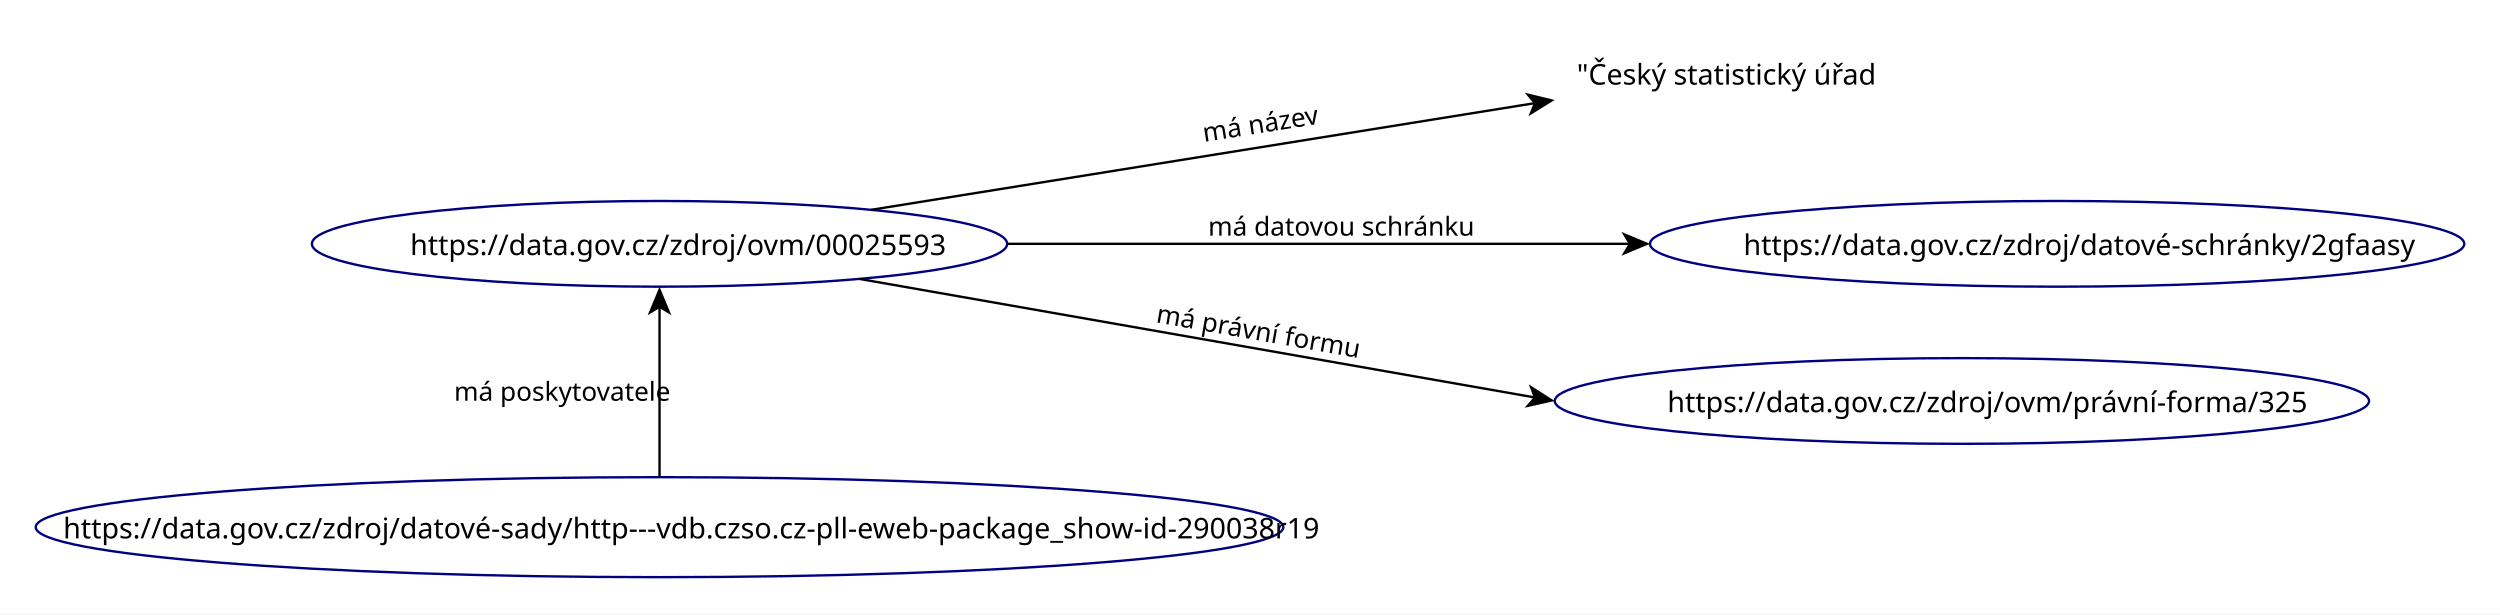
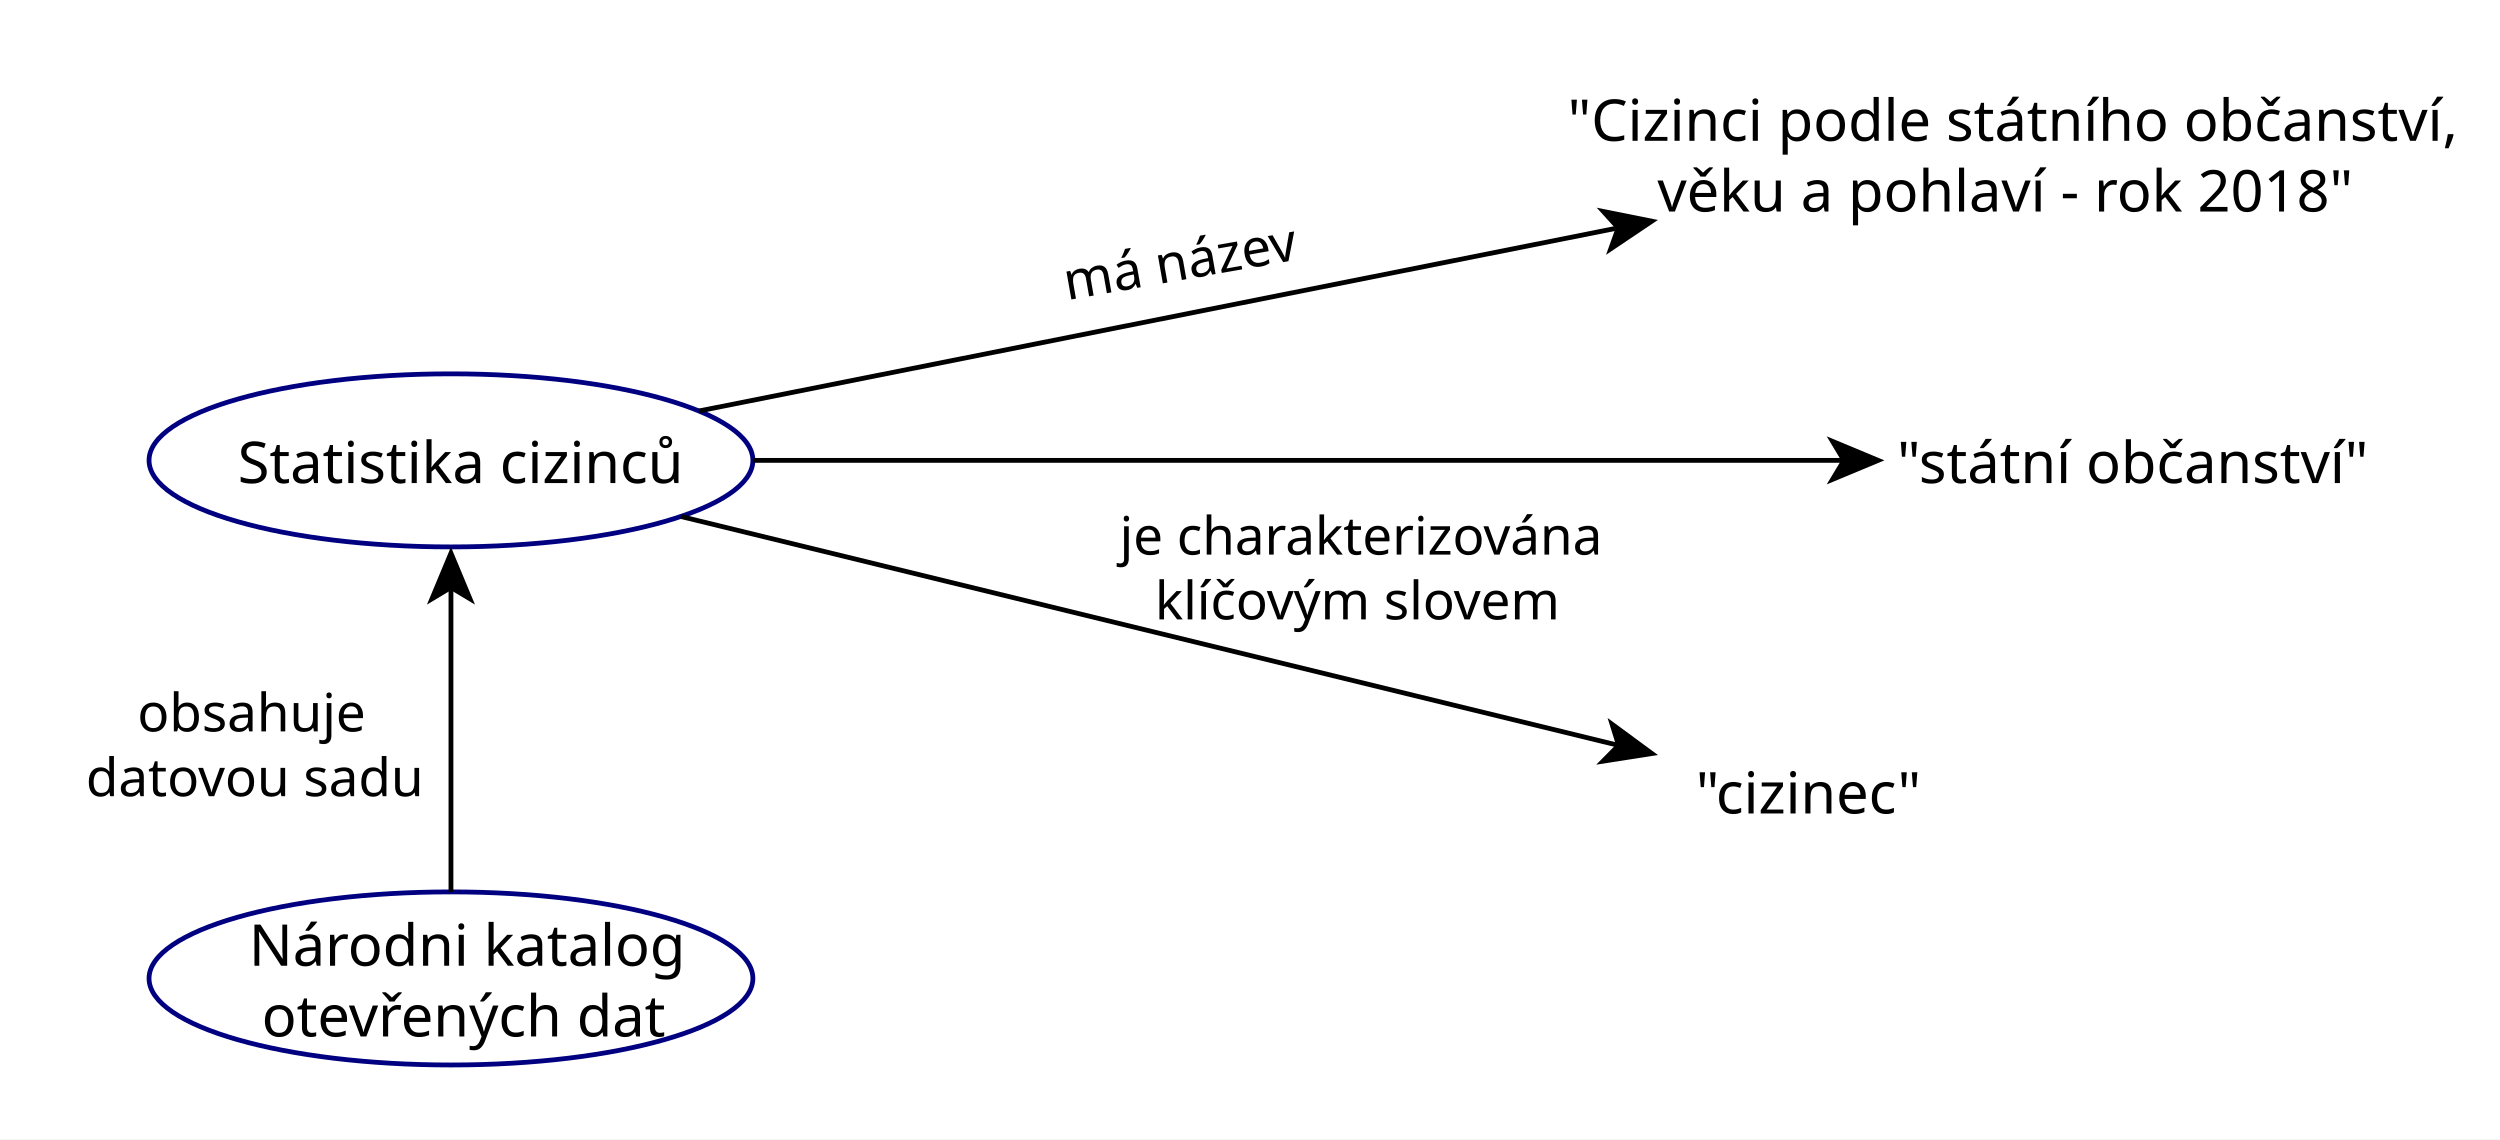
- <svg xmlns="http://www.w3.org/2000/svg" fill-opacity="1" color-rendering="auto" color-interpolation="auto" text-rendering="auto" stroke="black" stroke-linecap="square" width="1050" stroke-miterlimit="10" shape-rendering="auto" stroke-opacity="1" fill="black" stroke-dasharray="none" font-weight="normal" stroke-width="1" height="258" font-family="'Dialog'" font-style="normal" stroke-linejoin="miter" font-size="12px" stroke-dashoffset="0" image-rendering="auto">
+ <svg xmlns="http://www.w3.org/2000/svg" fill-opacity="1" color-rendering="auto" color-interpolation="auto" text-rendering="auto" stroke="black" stroke-linecap="square" width="520" stroke-miterlimit="10" shape-rendering="auto" stroke-opacity="1" fill="black" stroke-dasharray="none" font-weight="normal" stroke-width="1" height="237" font-family="'Dialog'" font-style="normal" stroke-linejoin="miter" font-size="12px" stroke-dashoffset="0" image-rendering="auto">
  <defs id="genericDefs" />
  <g>
    <defs id="defs1">
      <clipPath clipPathUnits="userSpaceOnUse" id="clipPath1">
-         <path d="M0 0 L1050 0 L1050 258 L0 258 L0 0 Z" />
+         <path d="M0 0 L520 0 L520 237 L0 237 L0 0 Z" />
      </clipPath>
      <clipPath clipPathUnits="userSpaceOnUse" id="clipPath2">
-         <path d="M184 360 L1234 360 L1234 618 L184 618 L184 360 Z" />
+         <path d="M413 287 L933 287 L933 524 L413 524 L413 287 Z" />
      </clipPath>
      <clipPath clipPathUnits="userSpaceOnUse" id="clipPath3">
-         <path d="M-499.343 -35.949 L534.705 -218.28 L579.506 35.801 L-454.542 218.131 L-499.343 -35.949 Z" />
-       </clipPath>
-       <clipPath clipPathUnits="userSpaceOnUse" id="clipPath4">
-         <path d="M-488.172 -124.936 L548.901 39.32 L508.541 294.144 L-528.532 129.887 L-488.172 -124.936 Z" />
+         <path d="M-205.707 -86.98 L306.393 3.317 L265.238 236.717 L-246.862 146.42 L-205.707 -86.98 Z" />
      </clipPath>
    </defs>
-     <g fill="white" text-rendering="geometricPrecision" shape-rendering="geometricPrecision" transform="translate(-184,-360)" stroke="white">
-       <rect x="184" width="1050" height="258" y="360" clip-path="url(#clipPath2)" stroke="none" />
+     <g fill="white" text-rendering="geometricPrecision" shape-rendering="geometricPrecision" transform="translate(-413,-287)" stroke="white">
+       <rect x="413" width="520" height="237" y="287" clip-path="url(#clipPath2)" stroke="none" />
    </g>
-     <g stroke-linecap="butt" transform="matrix(1,0,0,1,-184,-360)" fill="navy" text-rendering="geometricPrecision" shape-rendering="geometricPrecision" stroke="navy" stroke-miterlimit="1.45">
-       <ellipse rx="262" fill="none" ry="21" clip-path="url(#clipPath2)" cx="461" cy="581.409" />
-       <text x="210.538" y="586.123" clip-path="url(#clipPath2)" fill="black" font-family="sans-serif" stroke="none" xml:space="preserve">https://data.gov.cz/zdroj/datové-sady/http---vdb.czso.cz-pll-eweb-package_show-id-290038r19</text>
-       <ellipse rx="146" fill="none" ry="18" clip-path="url(#clipPath2)" cx="461" cy="462.409" />
-       <text x="356.269" y="467.123" clip-path="url(#clipPath2)" fill="black" font-family="sans-serif" stroke="none" xml:space="preserve">https://data.gov.cz/zdroj/ovm/00025593</text>
-       <ellipse rx="171" fill="none" ry="18" clip-path="url(#clipPath2)" cx="1048" cy="462.409" />
-       <text x="916.264" y="467.123" clip-path="url(#clipPath2)" fill="black" font-family="sans-serif" stroke="none" xml:space="preserve">https://data.gov.cz/zdroj/datové-schránky/2gfaasy</text>
-       <ellipse rx="171" fill="none" ry="18" clip-path="url(#clipPath2)" cx="1008" cy="528.409" />
-       <text x="884.276" y="533.123" clip-path="url(#clipPath2)" fill="black" font-family="sans-serif" stroke="none" xml:space="preserve">https://data.gov.cz/zdroj/ovm/právní-forma/325</text>
-       <text x="846.254" y="395.532" clip-path="url(#clipPath2)" fill="black" font-family="sans-serif" stroke="none" xml:space="preserve">"Český statistický úřad</text>
-       <path fill="none" d="M461 560.409 L461 488.409" clip-path="url(#clipPath2)" stroke="black" />
-       <path fill="black" d="M461 480.409 L456 492.409 L461 489.409 L466 492.409 Z" clip-path="url(#clipPath2)" stroke="none" />
+     <g stroke-linecap="butt" transform="matrix(1,0,0,1,-413,-287)" fill="navy" text-rendering="geometricPrecision" shape-rendering="geometricPrecision" stroke="navy" stroke-miterlimit="1.45">
+       <ellipse rx="62.8" fill="none" ry="18" clip-path="url(#clipPath2)" cx="506.8" cy="382.758" />
+       <text x="462.45" y="387.472" clip-path="url(#clipPath2)" fill="black" font-family="sans-serif" stroke="none" xml:space="preserve">Statistika cizinců</text>
+       <text x="739.07" y="316.293" clip-path="url(#clipPath2)" fill="black" font-family="sans-serif" stroke="none" xml:space="preserve">"Cizinci podle státního občanství,</text>
+       <text x="757.744" y="330.994" clip-path="url(#clipPath2)" fill="black" font-family="sans-serif" stroke="none" xml:space="preserve">věku a pohlaví - rok 2018"</text>
+       <text x="807.589" y="387.472" clip-path="url(#clipPath2)" fill="black" font-family="sans-serif" stroke="none" xml:space="preserve">"státní občanství"</text>
+       <text x="765.736" y="456.196" clip-path="url(#clipPath2)" fill="black" font-family="sans-serif" stroke="none" xml:space="preserve">"cizinec"</text>
+       <ellipse rx="62.8" fill="none" ry="18" clip-path="url(#clipPath2)" cx="506.8" cy="490.516" />
+       <text x="464.774" y="487.88" clip-path="url(#clipPath2)" fill="black" font-family="sans-serif" stroke="none" xml:space="preserve">Národni katalog</text>
+       <text x="467.443" y="502.581" clip-path="url(#clipPath2)" fill="black" font-family="sans-serif" stroke="none" xml:space="preserve">otevřených dat</text>
+       <path fill="none" d="M558.37 372.486 L750.002 334.316" clip-path="url(#clipPath2)" stroke="black" />
+       <path fill="black" d="M757.848 332.753 L745.102 330.194 L749.021 334.511 L747.056 340.001 Z" clip-path="url(#clipPath2)" stroke="none" />
    </g>
-     <g font-size="11px" stroke-linecap="butt" transform="matrix(1,0,0,1,-184,-360)" text-rendering="geometricPrecision" font-family="sans-serif" shape-rendering="geometricPrecision" stroke-miterlimit="1.45">
-       <text x="374.7" xml:space="preserve" y="528.321" clip-path="url(#clipPath2)" stroke="none">má poskytovatele</text>
-       <path fill="none" d="M607 462.409 L869 462.409" clip-path="url(#clipPath2)" />
-       <path d="M877 462.409 L865 457.409 L868 462.409 L865 467.409 Z" stroke="none" clip-path="url(#clipPath2)" />
-       <text x="691.414" xml:space="preserve" y="458.973" clip-path="url(#clipPath2)" stroke="none">má datovou schránku</text>
-       <path fill="none" d="M544.915 477.139 L829.12 527.026" clip-path="url(#clipPath2)" />
-       <path d="M837 528.409 L826.045 521.41 L828.136 526.853 L824.316 531.259 Z" stroke="none" clip-path="url(#clipPath2)" />
+     <g font-size="11px" stroke-linecap="butt" transform="matrix(0.9848,-0.1736,0.1736,0.9848,217.6861,49.9376)" text-rendering="geometricPrecision" font-family="sans-serif" shape-rendering="geometricPrecision" stroke-miterlimit="1.45">
+       <text x="2" xml:space="preserve" y="13.059" clip-path="url(#clipPath3)" stroke="none">má název</text>
    </g>
-     <g font-size="11px" stroke-linecap="butt" transform="matrix(0.9848,0.1736,-0.1736,0.9848,485.5145,122.1128)" text-rendering="geometricPrecision" font-family="sans-serif" shape-rendering="geometricPrecision" stroke-miterlimit="1.45">
-       <text x="2" xml:space="preserve" y="13.059" clip-path="url(#clipPath3)" stroke="none">má právní formu</text>
+     <g text-rendering="geometricPrecision" stroke-miterlimit="1.45" shape-rendering="geometricPrecision" transform="matrix(1,0,0,1,-413,-287)" stroke-linecap="butt">
+       <path fill="none" d="M569.6 382.758 L796.952 382.758" clip-path="url(#clipPath2)" />
+       <path d="M804.952 382.758 L792.952 377.758 L795.952 382.758 L792.952 387.758 Z" clip-path="url(#clipPath2)" stroke="none" />
+       <text x="645.875" font-size="11px" y="402.361" clip-path="url(#clipPath2)" font-family="sans-serif" stroke="none" xml:space="preserve">je charakterizována</text>
+       <text x="653.228" font-size="11px" y="415.837" clip-path="url(#clipPath2)" font-family="sans-serif" stroke="none" xml:space="preserve">klíčovým slovem</text>
    </g>
-     <g text-rendering="geometricPrecision" stroke-miterlimit="1.45" shape-rendering="geometricPrecision" transform="matrix(1,0,0,1,-184,-360)" stroke-linecap="butt">
-       <path fill="none" d="M549.858 448.127 L829.101 403.243" clip-path="url(#clipPath2)" />
-       <path d="M837 401.974 L824.359 398.941 L828.114 403.402 L825.946 408.815 Z" clip-path="url(#clipPath2)" stroke="none" />
+     <g text-rendering="geometricPrecision" stroke-miterlimit="1.45" shape-rendering="geometricPrecision" transform="matrix(1,0,0,1,-413,-287)" stroke-linecap="butt">
+       <path fill="none" d="M554.611 394.429 L750.076 442.143" clip-path="url(#clipPath2)" />
+       <path d="M757.848 444.04 L747.376 436.337 L749.105 441.906 L745.005 446.052 Z" clip-path="url(#clipPath2)" stroke="none" />
    </g>
-     <g font-size="11px" stroke-linecap="butt" transform="matrix(0.9877,-0.1564,0.1564,0.9877,501.7063,47.0311)" text-rendering="geometricPrecision" font-family="sans-serif" shape-rendering="geometricPrecision" stroke-miterlimit="1.45">
-       <text x="2" xml:space="preserve" y="13.059" clip-path="url(#clipPath4)" stroke="none">má název</text>
+     <g text-rendering="geometricPrecision" stroke-miterlimit="1.45" shape-rendering="geometricPrecision" transform="matrix(1,0,0,1,-413,-287)" stroke-linecap="butt">
+       <path fill="none" d="M506.8 472.516 L506.8 408.758" clip-path="url(#clipPath2)" />
+       <path d="M506.8 400.758 L501.8 412.758 L506.8 409.758 L511.8 412.758 Z" clip-path="url(#clipPath2)" stroke="none" />
+       <text x="441.566" font-size="11px" y="439.135" clip-path="url(#clipPath2)" font-family="sans-serif" stroke="none" xml:space="preserve">obsahuje</text>
+       <text x="430.864" font-size="11px" y="452.611" clip-path="url(#clipPath2)" font-family="sans-serif" stroke="none" xml:space="preserve">datovou sadu</text>
    </g>
  </g>
</svg>
